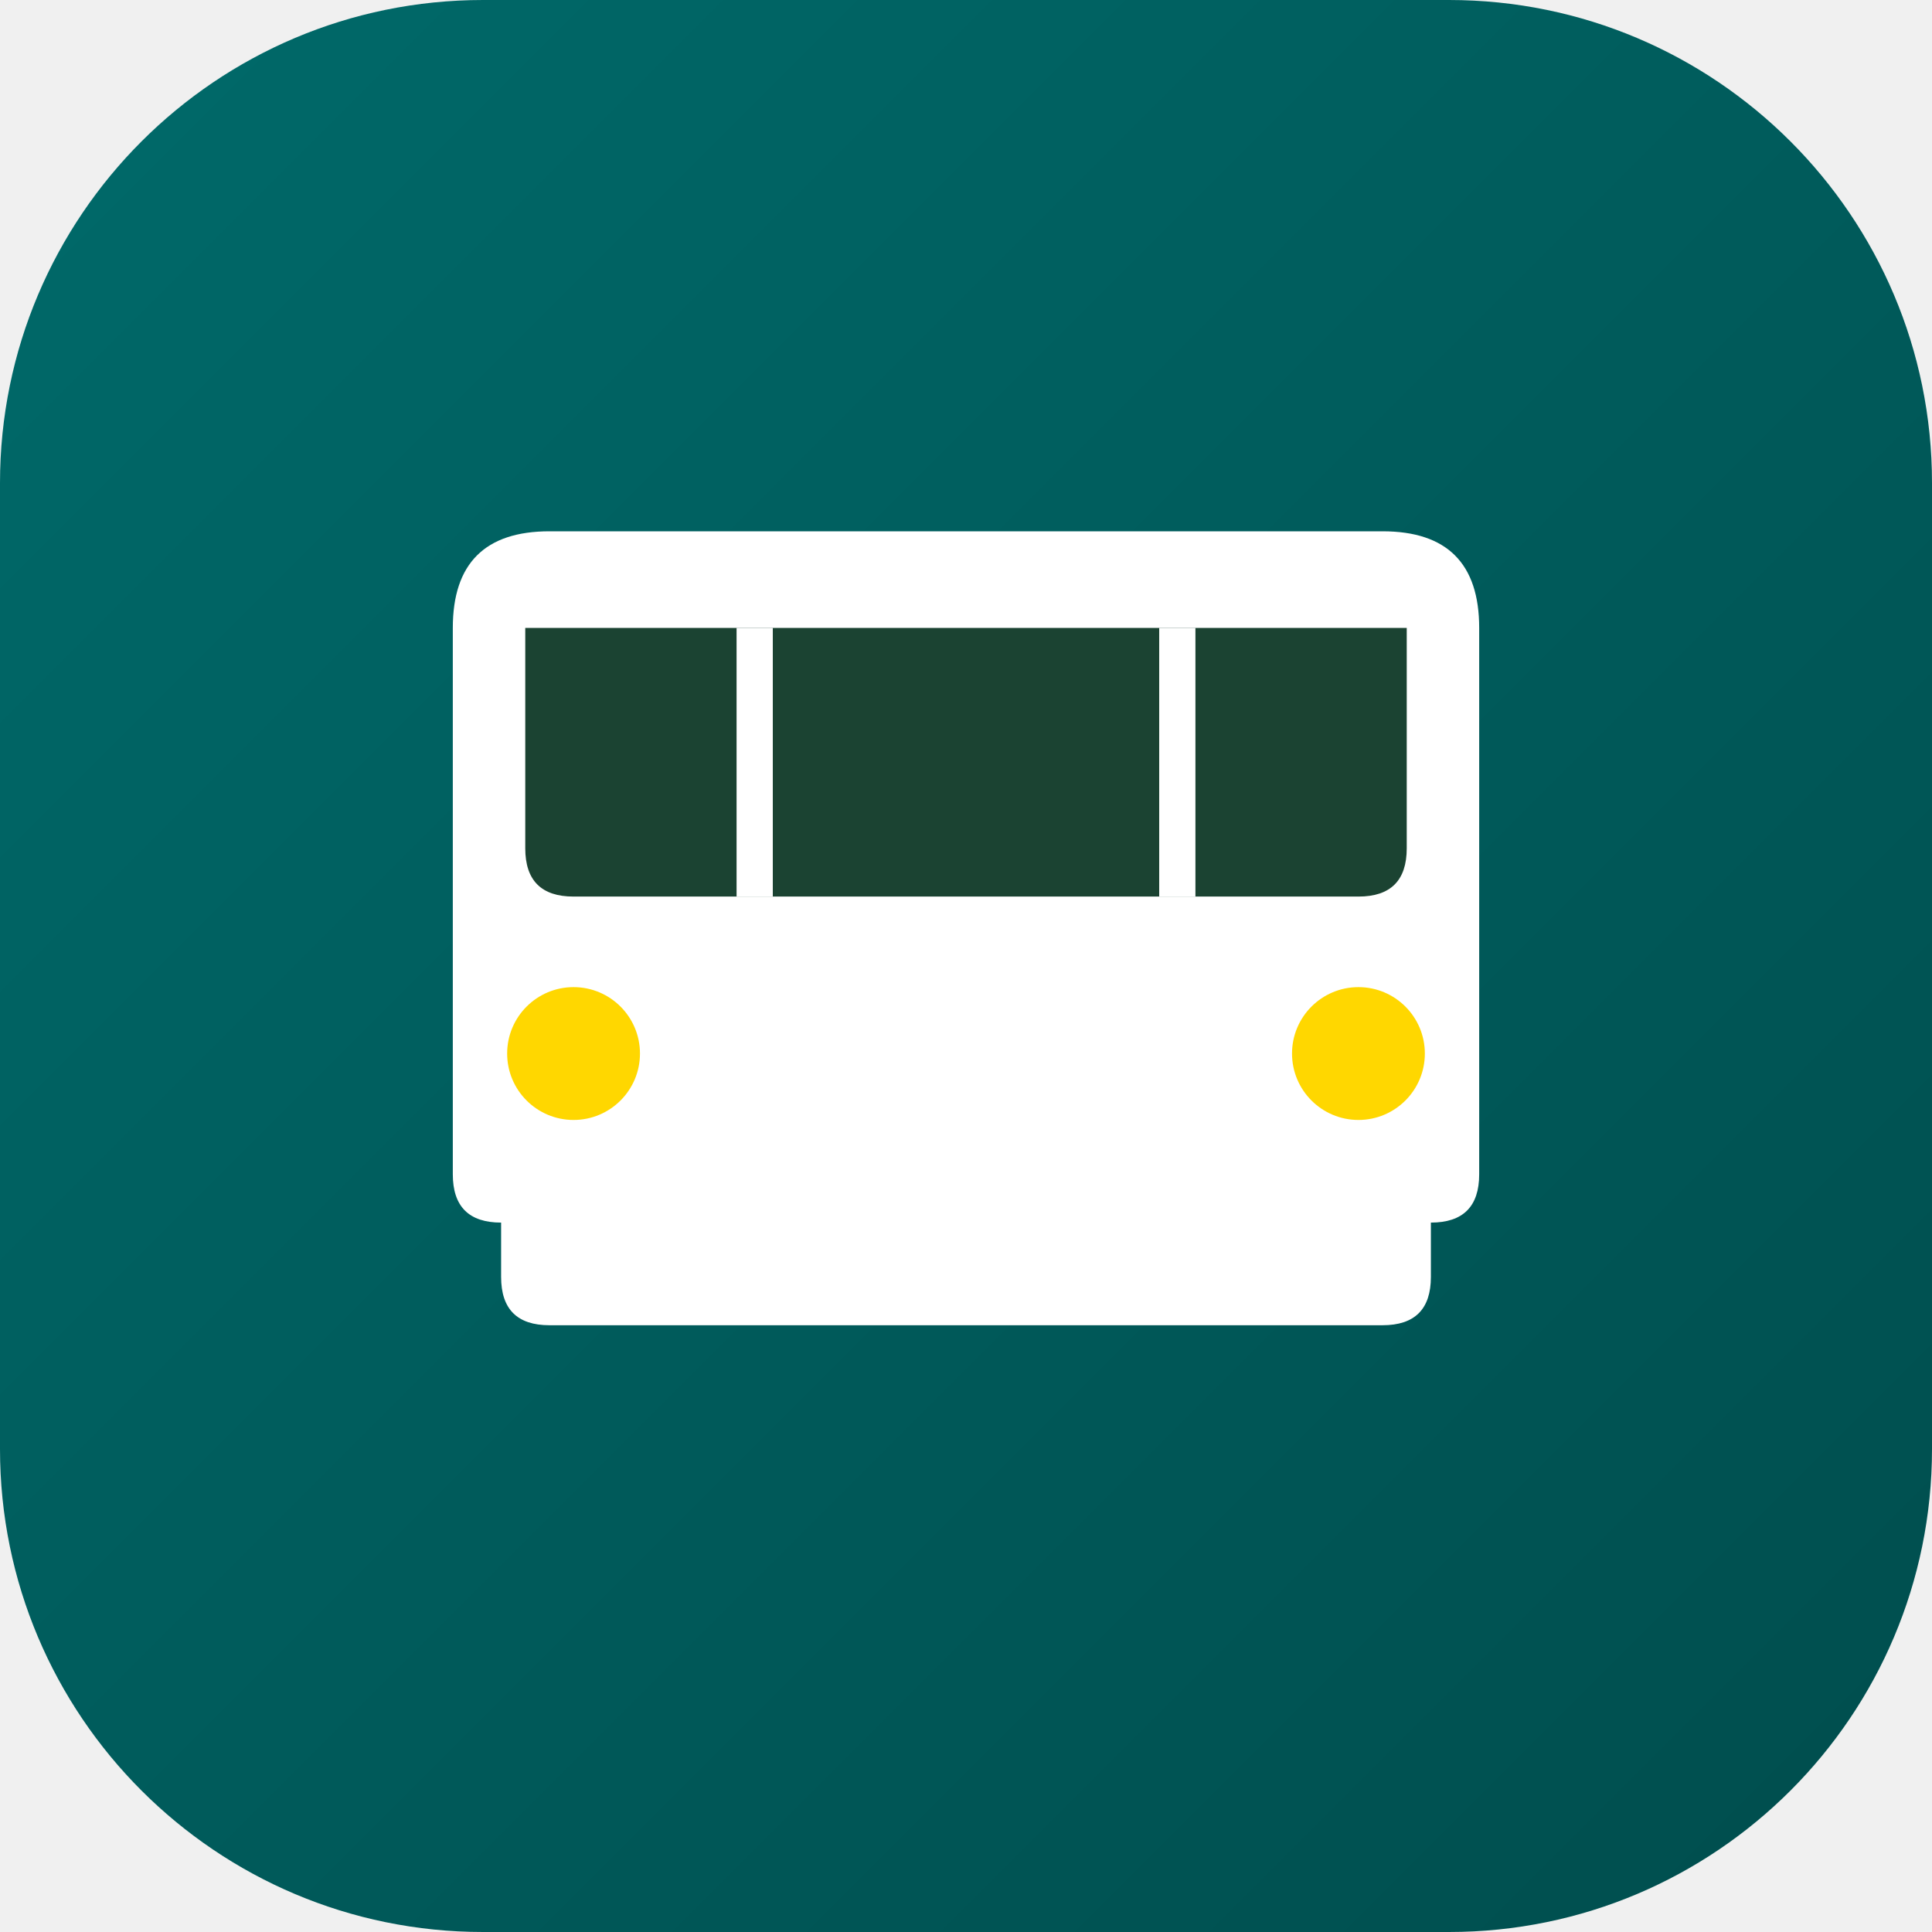
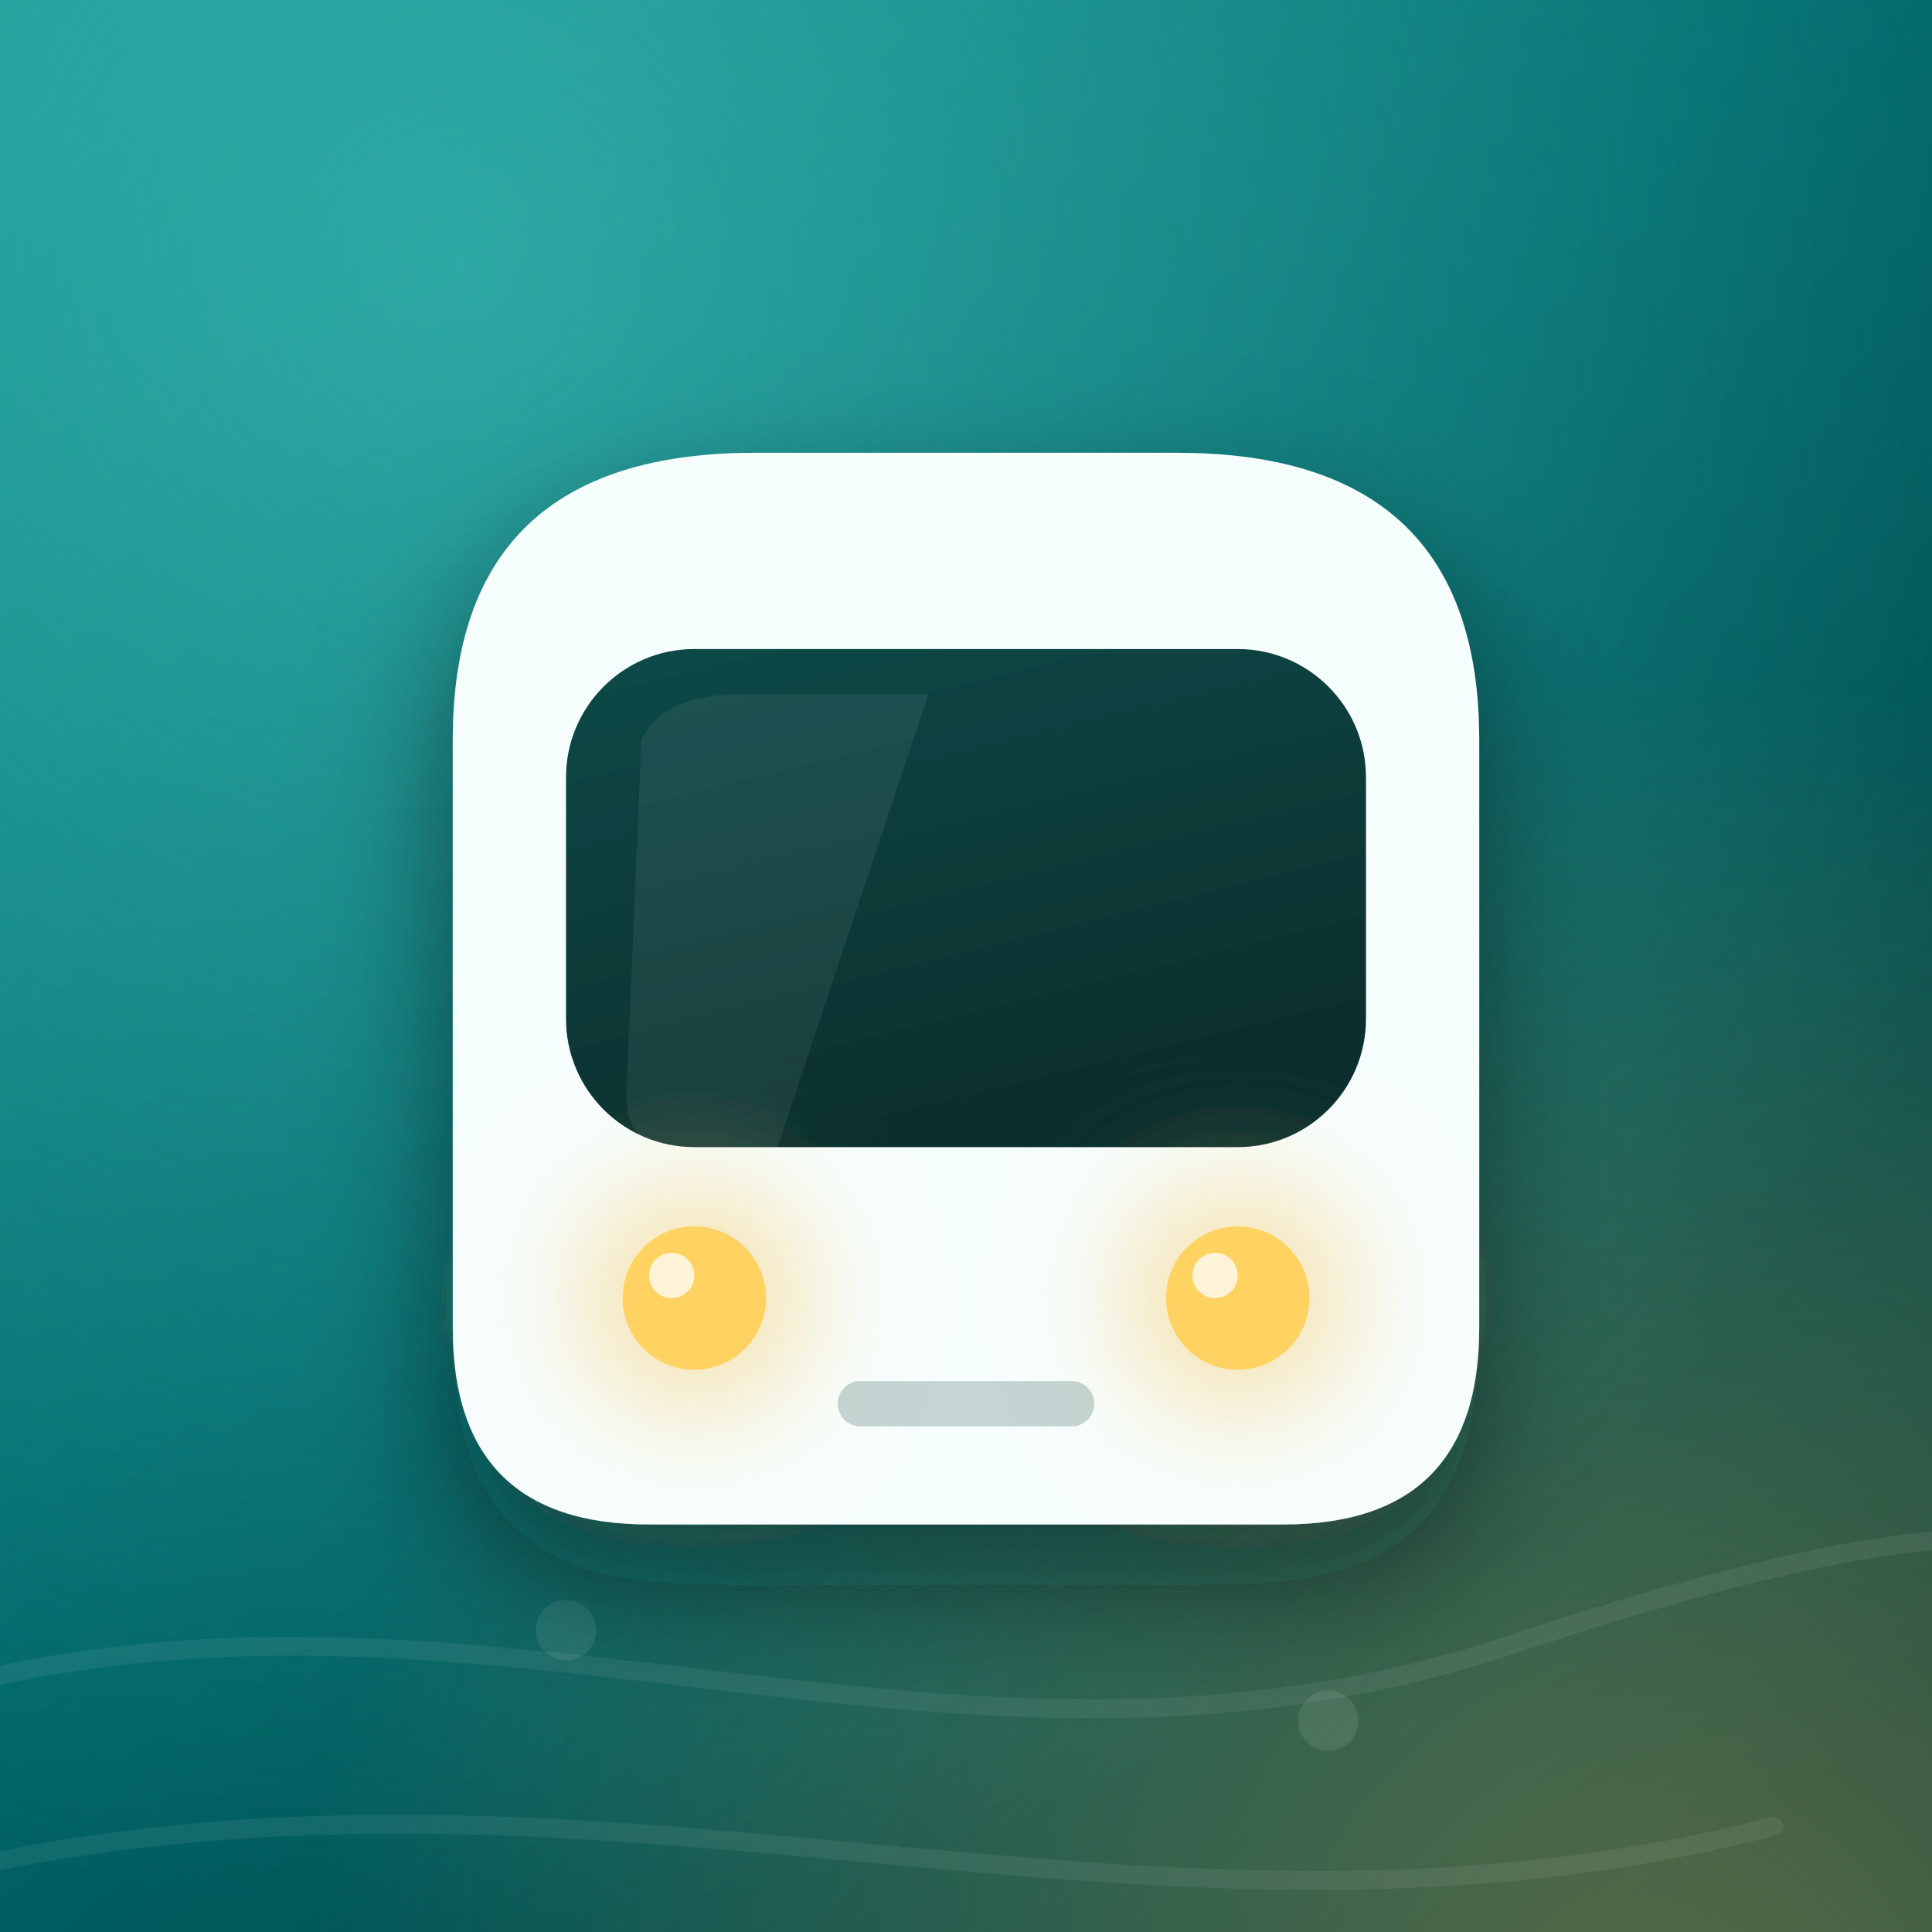
- <svg xmlns="http://www.w3.org/2000/svg" viewBox="0 0 512 512" width="512" height="512">
+ <svg xmlns="http://www.w3.org/2000/svg" width="512" height="512" viewBox="0 0 512 512">
  <defs>
-     <linearGradient id="bg" x1="0" y1="0" x2="1" y2="1">
-       <stop offset="0%" stop-color="#006A6A" />
-       <stop offset="100%" stop-color="#004D4D" />
+     <linearGradient id="bg" x1="0" y1="0" x2="0.85" y2="1">
+       <stop offset="0%" stop-color="#0E8A87" />
+       <stop offset="46%" stop-color="#00696B" />
+       <stop offset="100%" stop-color="#013B3D" />
    </linearGradient>
+     <radialGradient id="spot" cx="0.24" cy="0.14" r="0.85">
+       <stop offset="0%" stop-color="#5BE0D8" stop-opacity="0.45" />
+       <stop offset="100%" stop-color="#5BE0D8" stop-opacity="0" />
+     </radialGradient>
+     <radialGradient id="warm" cx="0.86" cy="1.05" r="0.7">
+       <stop offset="0%" stop-color="#F5C55A" stop-opacity="0.35" />
+       <stop offset="100%" stop-color="#F5C55A" stop-opacity="0" />
+     </radialGradient>
+     <linearGradient id="glass" x1="0" y1="0" x2="0.4" y2="1">
+       <stop offset="0%" stop-color="#0F4A48" />
+       <stop offset="100%" stop-color="#0A2E2D" />
+     </linearGradient>
+     <filter id="headGlow" x="-120%" y="-120%" width="340%" height="340%">
+       <feGaussianBlur stdDeviation="16" />
+     </filter>
+     <filter id="drop" x="-30%" y="-20%" width="160%" height="150%">
+       <feDropShadow dx="0" dy="16" stdDeviation="18" flood-color="#001412" flood-opacity="0.5" />
+     </filter>
  </defs>
-   <rect width="512" height="512" rx="128" fill="url(#bg)" />
-   <g transform="translate(256 256) scale(0.8) translate(-256 -256)">
-     <path d="M86,144 Q86,112 118,112 L394,112 Q426,112 426,144 L426,325 Q426,341 410,341 L102,341 Q86,341 86,325 Z" fill="#FFFFFF" />
-     <path d="M110,144 L402,144 L402,217 Q402,233 386,233 L126,233 Q110,233 110,217 Z" fill="#1B4332" />
-     <rect x="180" y="144" width="12" height="89" fill="#FFFFFF" />
-     <rect x="320" y="144" width="12" height="89" fill="#FFFFFF" />
-     <circle cx="126" cy="285" r="22" fill="#FFD700" />
-     <circle cx="386" cy="285" r="22" fill="#FFD700" />
-     <path d="M102,341 L410,341 L410,359 Q410,375 394,375 L118,375 Q102,375 102,359 Z" fill="#FFFFFF" />
+   <rect width="512" height="512" fill="url(#bg)" />
+   <rect width="512" height="512" fill="url(#spot)" />
+   <rect width="512" height="512" fill="url(#warm)" />
+   <g fill="none" stroke="#FFFFFF" stroke-opacity="0.07" stroke-width="5" stroke-linecap="round">
+     <path d="M-30 452 C 120 404 250 486 400 436 S 560 414 560 432" />
+     <path d="M-30 500 C 150 452 300 528 470 484" />
+   </g>
+   <g fill="#FFFFFF" fill-opacity="0.09">
+     <circle cx="150" cy="432" r="8" />
+     <circle cx="352" cy="456" r="8" />
+   </g>
+   <g filter="url(#drop)">
+     <path d="M120,196 Q120,120 200,120 H312 Q392,120 392,196 V352 Q392,404 340,404 H172 Q120,404 120,352 Z" fill="#F7FEFE" />
+     <rect x="150" y="172" width="212" height="132" rx="34" fill="url(#glass)" />
+     <path d="M170,196 Q176,184 196,184 L246,184 L206,304 L178,304 Q166,304 166,290 Z" fill="#FFFFFF" opacity="0.07" />
+     <circle cx="184" cy="344" r="30" fill="#F5C55A" opacity="0.5" filter="url(#headGlow)" />
+     <circle cx="328" cy="344" r="30" fill="#F5C55A" opacity="0.5" filter="url(#headGlow)" />
+     <circle cx="184" cy="344" r="19" fill="#FFD262" />
+     <circle cx="328" cy="344" r="19" fill="#FFD262" />
+     <circle cx="178" cy="338" r="6" fill="#FFFFFF" opacity="0.75" />
+     <circle cx="322" cy="338" r="6" fill="#FFFFFF" opacity="0.75" />
+     <rect x="222" y="366" width="68" height="12" rx="6" fill="#12403E" opacity="0.22" />
  </g>
</svg>
